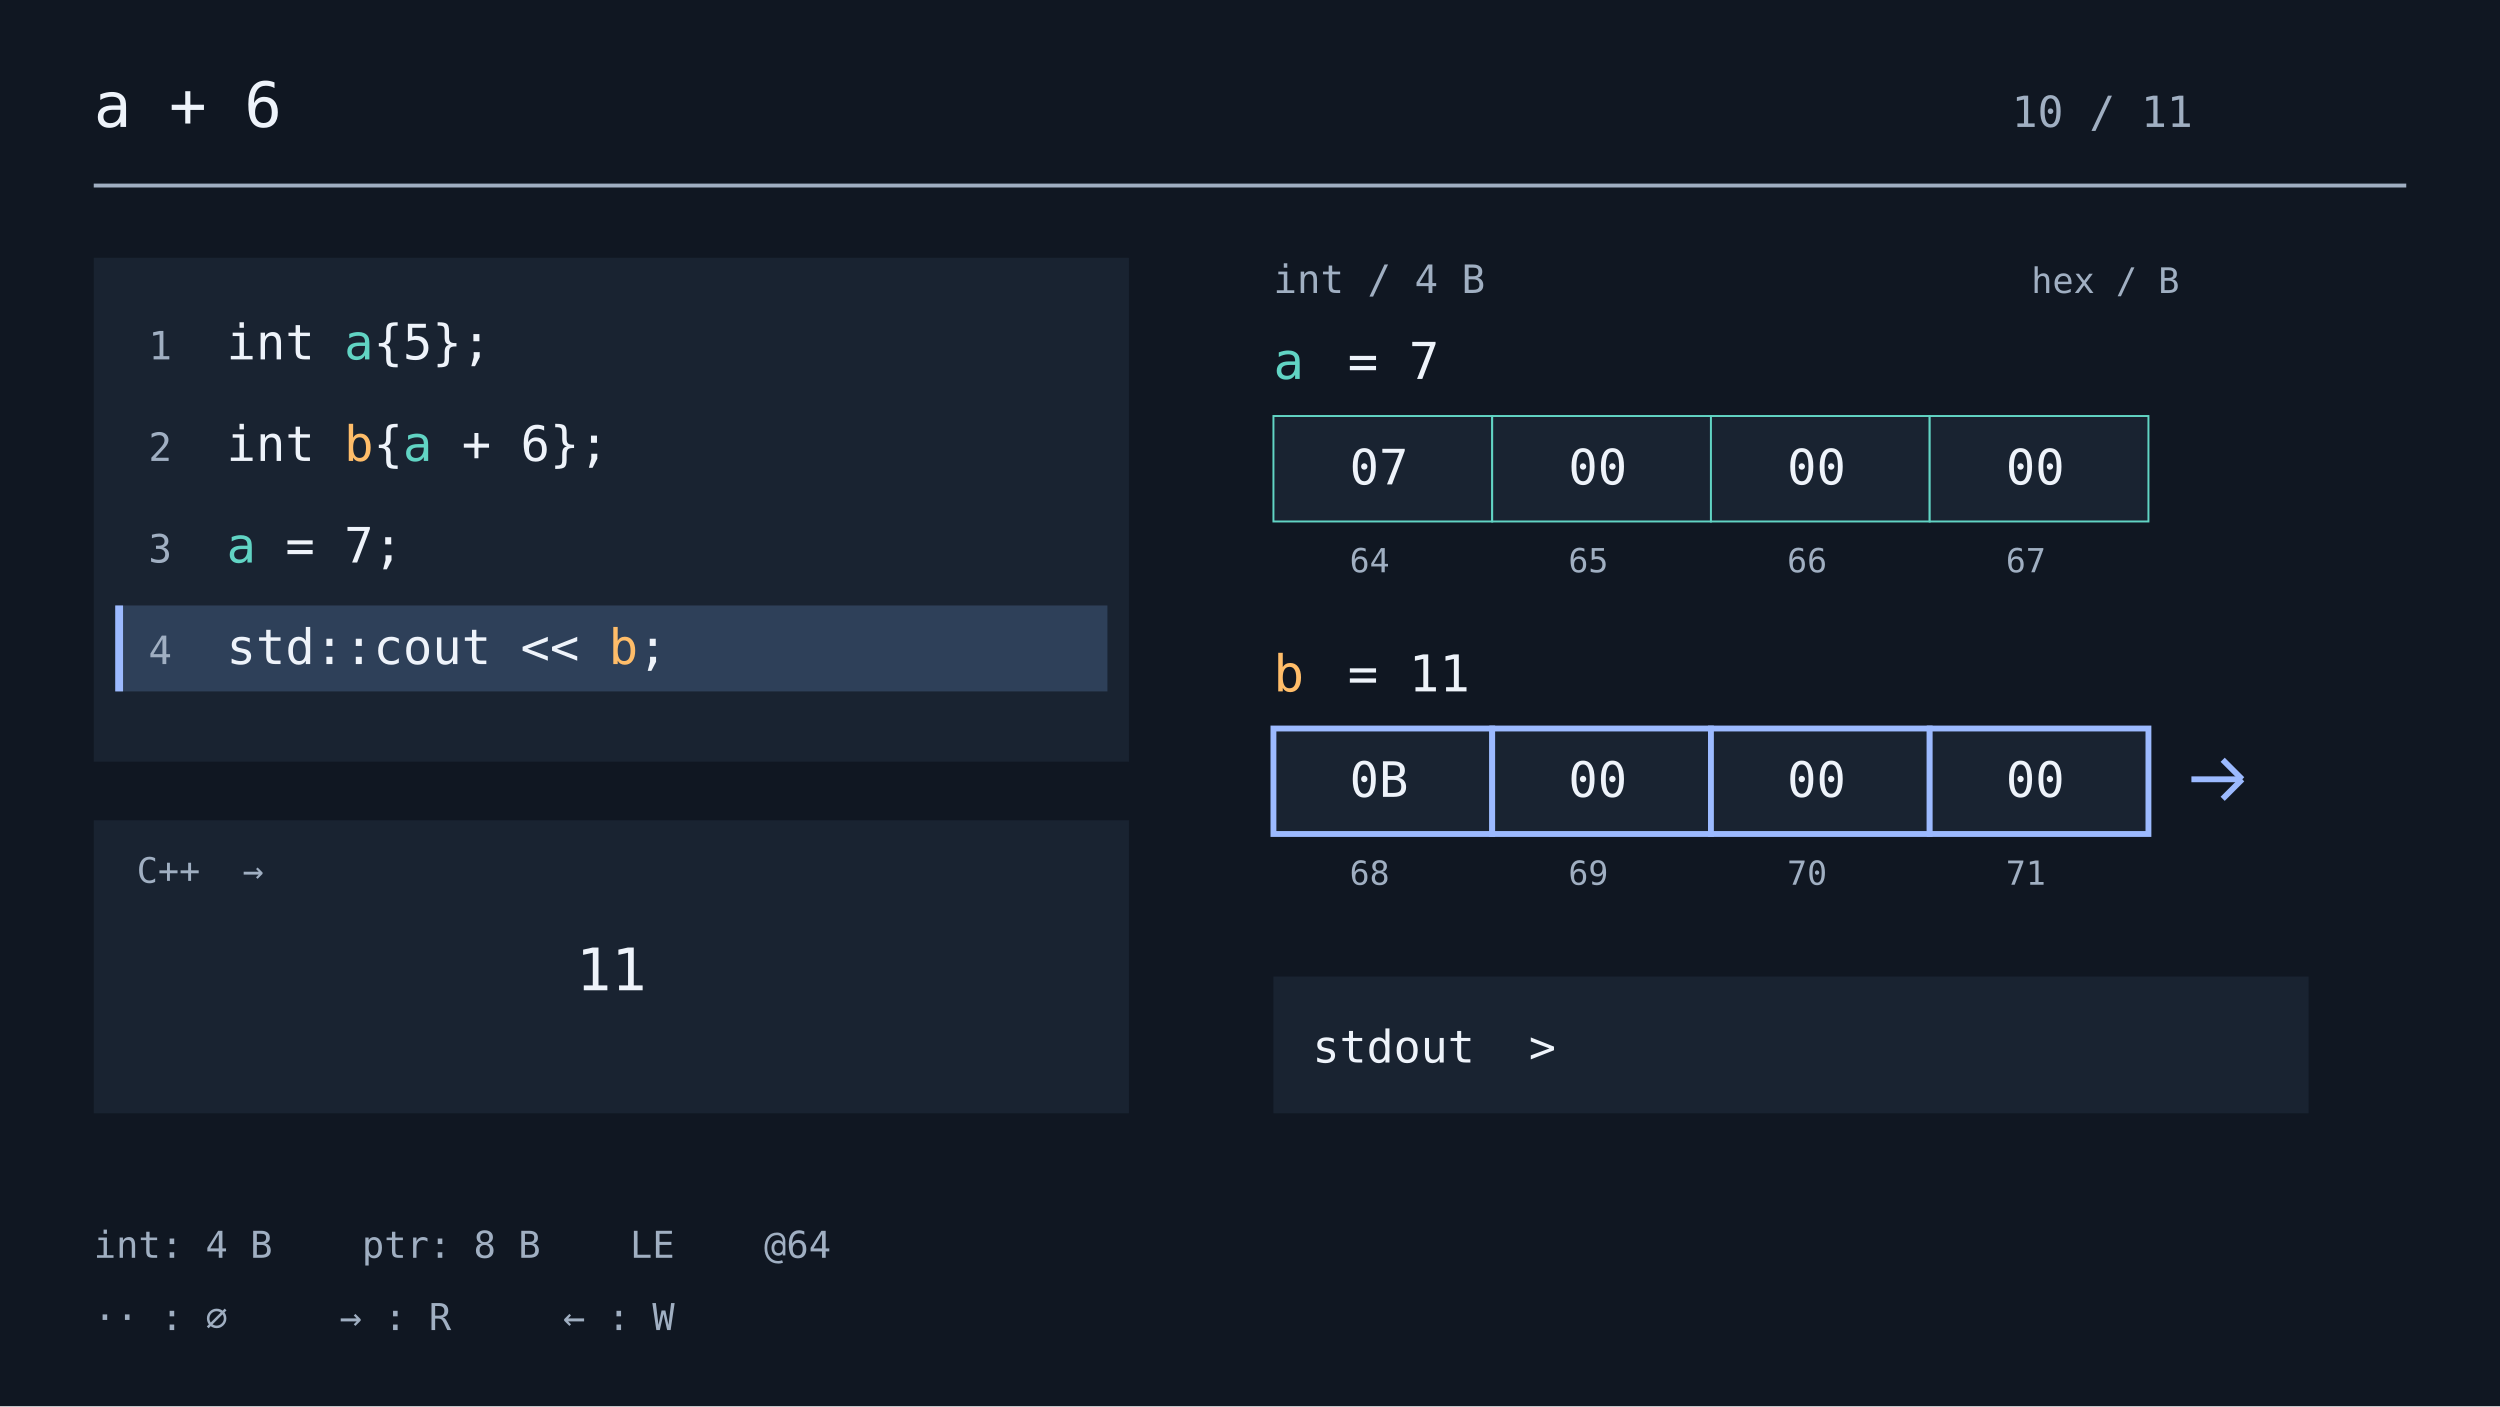
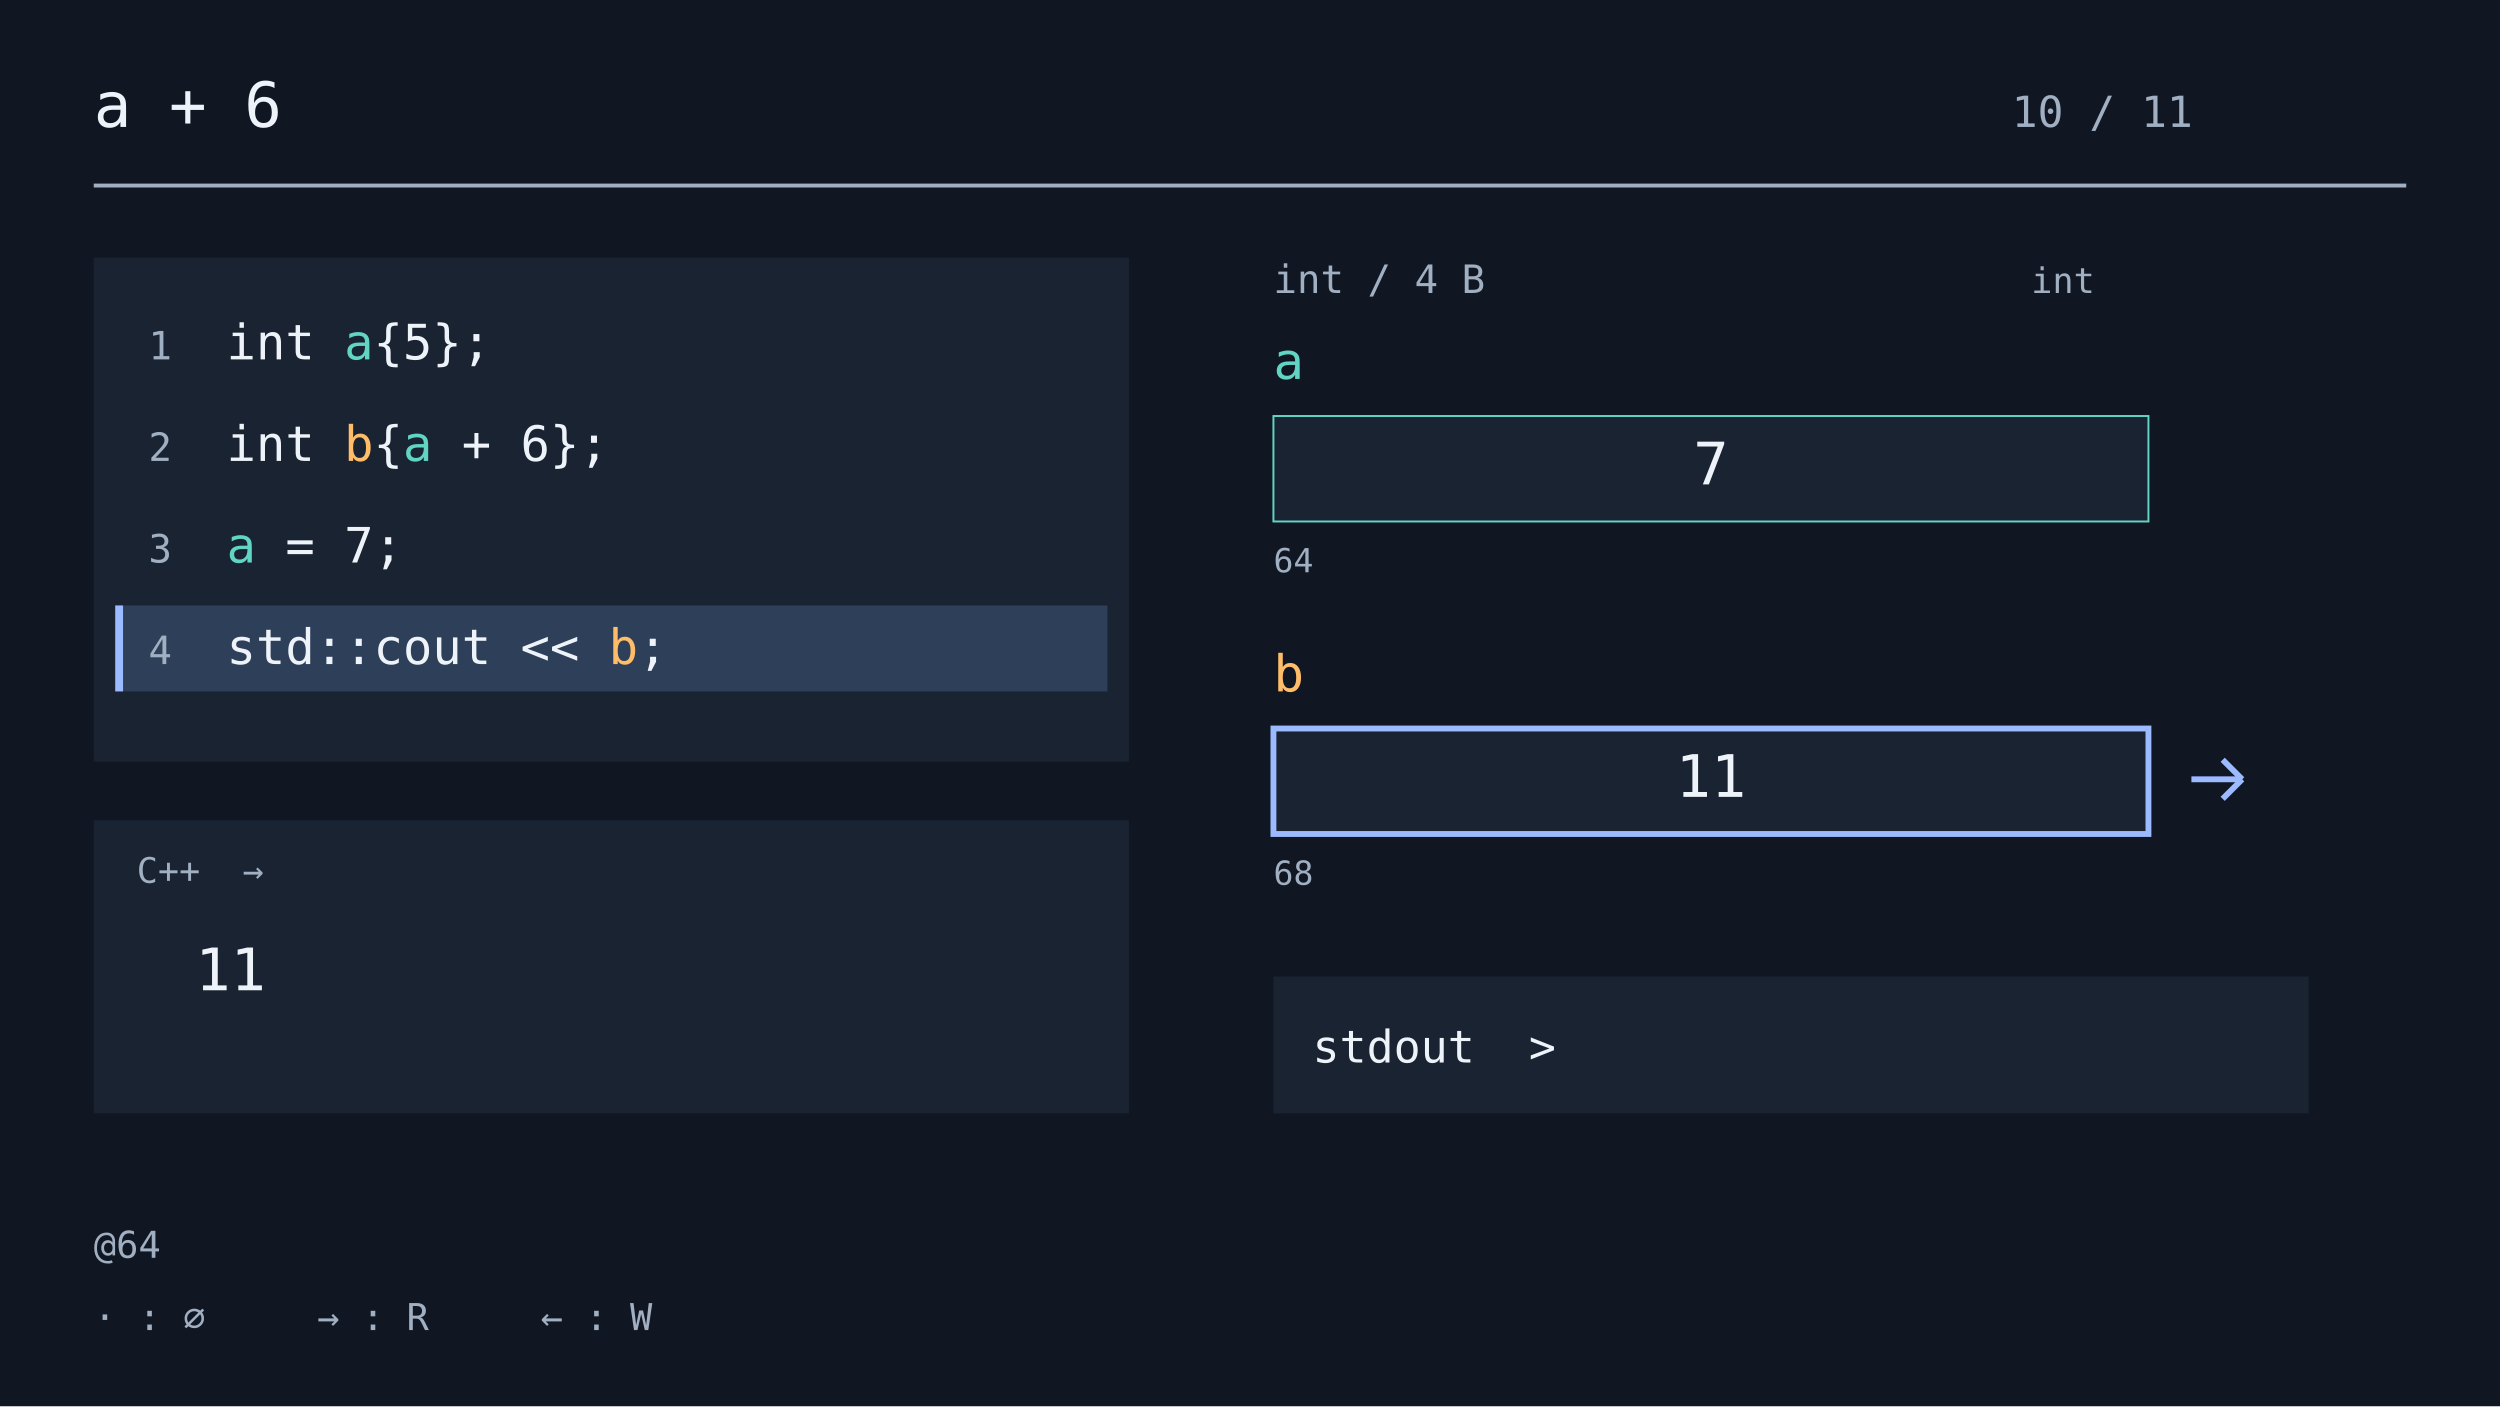
<svg xmlns="http://www.w3.org/2000/svg" viewBox="0 0 1280 720" width="1280" height="720" role="img">
  <rect x="0" y="0" width="1280" height="720" fill="#101722" stroke="none" stroke-width="1" />
  <text x="48" y="65" font-family="DejaVu Sans Mono,monospace" font-size="32" fill="#eef3fa" xml:space="preserve">a + 6</text>
  <text x="1030" y="65" font-family="DejaVu Sans Mono,monospace" font-size="22" fill="#a0afc2" xml:space="preserve">10 / 11</text>
  <line x1="48" y1="95" x2="1232" y2="95" stroke="#a0afc2" stroke-width="2" />
  <rect x="48" y="132" width="530" height="258" fill="#192331" stroke="none" stroke-width="1" />
  <rect x="48" y="420" width="530" height="150" fill="#192331" stroke="none" stroke-width="1" />
  <text x="70" y="452" font-family="DejaVu Sans Mono,monospace" font-size="18" fill="#a0afc2" xml:space="preserve">C++  →</text>
-   <text x="294.94" y="507" font-family="DejaVu Sans Mono,monospace" font-size="30" fill="#eef3fa" xml:space="preserve">11</text>
+   <text x="100" y="507" font-family="DejaVu Sans Mono,monospace" font-size="30" fill="#eef3fa" xml:space="preserve">11</text>
  <text x="652" y="150" font-family="DejaVu Sans Mono,monospace" font-size="20" fill="#a0afc2" xml:space="preserve">int / 4 B</text>
-   <text x="1040" y="150" font-family="DejaVu Sans Mono,monospace" font-size="18" fill="#a0afc2" xml:space="preserve">hex / B</text>
+   <text x="1040" y="150" font-family="DejaVu Sans Mono,monospace" font-size="18" fill="#a0afc2" xml:space="preserve">int</text>
  <text x="76" y="184" font-family="DejaVu Sans Mono,monospace" font-size="20" fill="#a0afc2" xml:space="preserve">1</text>
  <text x="116" y="184" font-family="DejaVu Sans Mono,monospace" font-size="25" fill="#eef3fa" xml:space="preserve" />
  <text x="116.0" y="184" font-family="DejaVu Sans Mono,monospace" font-size="25" fill="#eef3fa" xml:space="preserve">int</text>
  <text x="161.15" y="184" font-family="DejaVu Sans Mono,monospace" font-size="25" fill="#eef3fa" xml:space="preserve"> </text>
  <text x="176.2" y="184" font-family="DejaVu Sans Mono,monospace" font-size="25" fill="#61d4c4" xml:space="preserve">a</text>
  <text x="191.25" y="184" font-family="DejaVu Sans Mono,monospace" font-size="25" fill="#eef3fa" xml:space="preserve">{5};</text>
  <text x="76" y="236" font-family="DejaVu Sans Mono,monospace" font-size="20" fill="#a0afc2" xml:space="preserve">2</text>
  <text x="116" y="236" font-family="DejaVu Sans Mono,monospace" font-size="25" fill="#eef3fa" xml:space="preserve" />
  <text x="116.0" y="236" font-family="DejaVu Sans Mono,monospace" font-size="25" fill="#eef3fa" xml:space="preserve">int</text>
  <text x="161.15" y="236" font-family="DejaVu Sans Mono,monospace" font-size="25" fill="#eef3fa" xml:space="preserve"> </text>
  <text x="176.2" y="236" font-family="DejaVu Sans Mono,monospace" font-size="25" fill="#ffbd69" xml:space="preserve">b</text>
  <text x="191.25" y="236" font-family="DejaVu Sans Mono,monospace" font-size="25" fill="#eef3fa" xml:space="preserve">{</text>
  <text x="206.3" y="236" font-family="DejaVu Sans Mono,monospace" font-size="25" fill="#61d4c4" xml:space="preserve">a</text>
  <text x="221.35" y="236" font-family="DejaVu Sans Mono,monospace" font-size="25" fill="#eef3fa" xml:space="preserve"> + 6};</text>
  <text x="76" y="288" font-family="DejaVu Sans Mono,monospace" font-size="20" fill="#a0afc2" xml:space="preserve">3</text>
  <text x="116" y="288" font-family="DejaVu Sans Mono,monospace" font-size="25" fill="#eef3fa" xml:space="preserve" />
  <text x="116.0" y="288" font-family="DejaVu Sans Mono,monospace" font-size="25" fill="#61d4c4" xml:space="preserve">a</text>
  <text x="131.05" y="288" font-family="DejaVu Sans Mono,monospace" font-size="25" fill="#eef3fa" xml:space="preserve"> = 7;</text>
  <rect x="59" y="310" width="508" height="44" fill="#2e4059" stroke="none" stroke-width="1" />
  <rect x="59" y="310" width="4" height="44" fill="#9cbaff" stroke="none" stroke-width="1" />
  <text x="76" y="340" font-family="DejaVu Sans Mono,monospace" font-size="20" fill="#a0afc2" xml:space="preserve">4</text>
  <text x="116" y="340" font-family="DejaVu Sans Mono,monospace" font-size="25" fill="#eef3fa" xml:space="preserve" />
  <text x="116.0" y="340" font-family="DejaVu Sans Mono,monospace" font-size="25" fill="#eef3fa" xml:space="preserve">std</text>
  <text x="161.15" y="340" font-family="DejaVu Sans Mono,monospace" font-size="25" fill="#eef3fa" xml:space="preserve">::</text>
  <text x="191.25" y="340" font-family="DejaVu Sans Mono,monospace" font-size="25" fill="#eef3fa" xml:space="preserve">cout</text>
  <text x="251.45" y="340" font-family="DejaVu Sans Mono,monospace" font-size="25" fill="#eef3fa" xml:space="preserve"> &lt;&lt; </text>
  <text x="311.65" y="340" font-family="DejaVu Sans Mono,monospace" font-size="25" fill="#ffbd69" xml:space="preserve">b</text>
  <text x="326.7" y="340" font-family="DejaVu Sans Mono,monospace" font-size="25" fill="#eef3fa" xml:space="preserve">;</text>
  <text x="652" y="194" font-family="DejaVu Sans Mono,monospace" font-size="26" fill="#61d4c4" xml:space="preserve">a</text>
-   <text x="690" y="194" font-family="DejaVu Sans Mono,monospace" font-size="26" fill="#eef3fa" xml:space="preserve">= 7</text>
-   <rect x="652" y="213" width="112" height="54" fill="#192331" stroke="#61d4c4" stroke-width="1" />
-   <text x="691" y="248" font-family="DejaVu Sans Mono,monospace" font-size="25" fill="#eef3fa" xml:space="preserve">07</text>
-   <text x="691" y="293" font-family="DejaVu Sans Mono,monospace" font-size="17" fill="#a0afc2" xml:space="preserve">64</text>
-   <rect x="764" y="213" width="112" height="54" fill="#192331" stroke="#61d4c4" stroke-width="1" />
-   <text x="803" y="248" font-family="DejaVu Sans Mono,monospace" font-size="25" fill="#eef3fa" xml:space="preserve">00</text>
-   <text x="803" y="293" font-family="DejaVu Sans Mono,monospace" font-size="17" fill="#a0afc2" xml:space="preserve">65</text>
-   <rect x="876" y="213" width="112" height="54" fill="#192331" stroke="#61d4c4" stroke-width="1" />
-   <text x="915" y="248" font-family="DejaVu Sans Mono,monospace" font-size="25" fill="#eef3fa" xml:space="preserve">00</text>
-   <text x="915" y="293" font-family="DejaVu Sans Mono,monospace" font-size="17" fill="#a0afc2" xml:space="preserve">66</text>
-   <rect x="988" y="213" width="112" height="54" fill="#192331" stroke="#61d4c4" stroke-width="1" />
-   <text x="1027" y="248" font-family="DejaVu Sans Mono,monospace" font-size="25" fill="#eef3fa" xml:space="preserve">00</text>
-   <text x="1027" y="293" font-family="DejaVu Sans Mono,monospace" font-size="17" fill="#a0afc2" xml:space="preserve">67</text>
+   <rect x="652" y="213" width="448" height="54" fill="#192331" stroke="#61d4c4" stroke-width="1" />
+   <text x="866.97" y="248" font-family="DejaVu Sans Mono,monospace" font-size="30" fill="#eef3fa" xml:space="preserve">7</text>
+   <text x="652" y="293" font-family="DejaVu Sans Mono,monospace" font-size="17" fill="#a0afc2" xml:space="preserve">64</text>
  <text x="652" y="354" font-family="DejaVu Sans Mono,monospace" font-size="26" fill="#ffbd69" xml:space="preserve">b</text>
-   <text x="690" y="354" font-family="DejaVu Sans Mono,monospace" font-size="26" fill="#eef3fa" xml:space="preserve">= 11</text>
-   <rect x="652" y="373" width="112" height="54" fill="#192331" stroke="#9cbaff" stroke-width="3" />
-   <text x="691" y="408" font-family="DejaVu Sans Mono,monospace" font-size="25" fill="#eef3fa" xml:space="preserve">0B</text>
-   <text x="691" y="453" font-family="DejaVu Sans Mono,monospace" font-size="17" fill="#a0afc2" xml:space="preserve">68</text>
-   <rect x="764" y="373" width="112" height="54" fill="#192331" stroke="#9cbaff" stroke-width="3" />
-   <text x="803" y="408" font-family="DejaVu Sans Mono,monospace" font-size="25" fill="#eef3fa" xml:space="preserve">00</text>
-   <text x="803" y="453" font-family="DejaVu Sans Mono,monospace" font-size="17" fill="#a0afc2" xml:space="preserve">69</text>
-   <rect x="876" y="373" width="112" height="54" fill="#192331" stroke="#9cbaff" stroke-width="3" />
-   <text x="915" y="408" font-family="DejaVu Sans Mono,monospace" font-size="25" fill="#eef3fa" xml:space="preserve">00</text>
-   <text x="915" y="453" font-family="DejaVu Sans Mono,monospace" font-size="17" fill="#a0afc2" xml:space="preserve">70</text>
-   <rect x="988" y="373" width="112" height="54" fill="#192331" stroke="#9cbaff" stroke-width="3" />
-   <text x="1027" y="408" font-family="DejaVu Sans Mono,monospace" font-size="25" fill="#eef3fa" xml:space="preserve">00</text>
-   <text x="1027" y="453" font-family="DejaVu Sans Mono,monospace" font-size="17" fill="#a0afc2" xml:space="preserve">71</text>
+   <rect x="652" y="373" width="448" height="54" fill="#192331" stroke="#9cbaff" stroke-width="3" />
+   <text x="857.94" y="408" font-family="DejaVu Sans Mono,monospace" font-size="30" fill="#eef3fa" xml:space="preserve">11</text>
+   <text x="652" y="453" font-family="DejaVu Sans Mono,monospace" font-size="17" fill="#a0afc2" xml:space="preserve">68</text>
  <line x1="1122" y1="399" x2="1148" y2="399" stroke="#9cbaff" stroke-width="3" />
  <line x1="1148" y1="399" x2="1138" y2="389" stroke="#9cbaff" stroke-width="3" />
  <line x1="1148" y1="399" x2="1138" y2="409" stroke="#9cbaff" stroke-width="3" />
  <rect x="652" y="500" width="530" height="70" fill="#192331" stroke="none" stroke-width="1" />
  <text x="672" y="544" font-family="DejaVu Sans Mono,monospace" font-size="23" fill="#eef3fa" xml:space="preserve">stdout  &gt; </text>
-   <text x="48" y="644" font-family="DejaVu Sans Mono,monospace" font-size="19" fill="#a0afc2" xml:space="preserve">int: 4 B    ptr: 8 B    LE    @64</text>
-   <text x="48" y="681" font-family="DejaVu Sans Mono,monospace" font-size="19" fill="#a0afc2" xml:space="preserve">·· : ∅     → : R     ← : W</text>
+   <text x="48" y="644" font-family="DejaVu Sans Mono,monospace" font-size="19" fill="#a0afc2" xml:space="preserve">@64</text>
+   <text x="48" y="681" font-family="DejaVu Sans Mono,monospace" font-size="19" fill="#a0afc2" xml:space="preserve">· : ∅     → : R     ← : W</text>
</svg>
